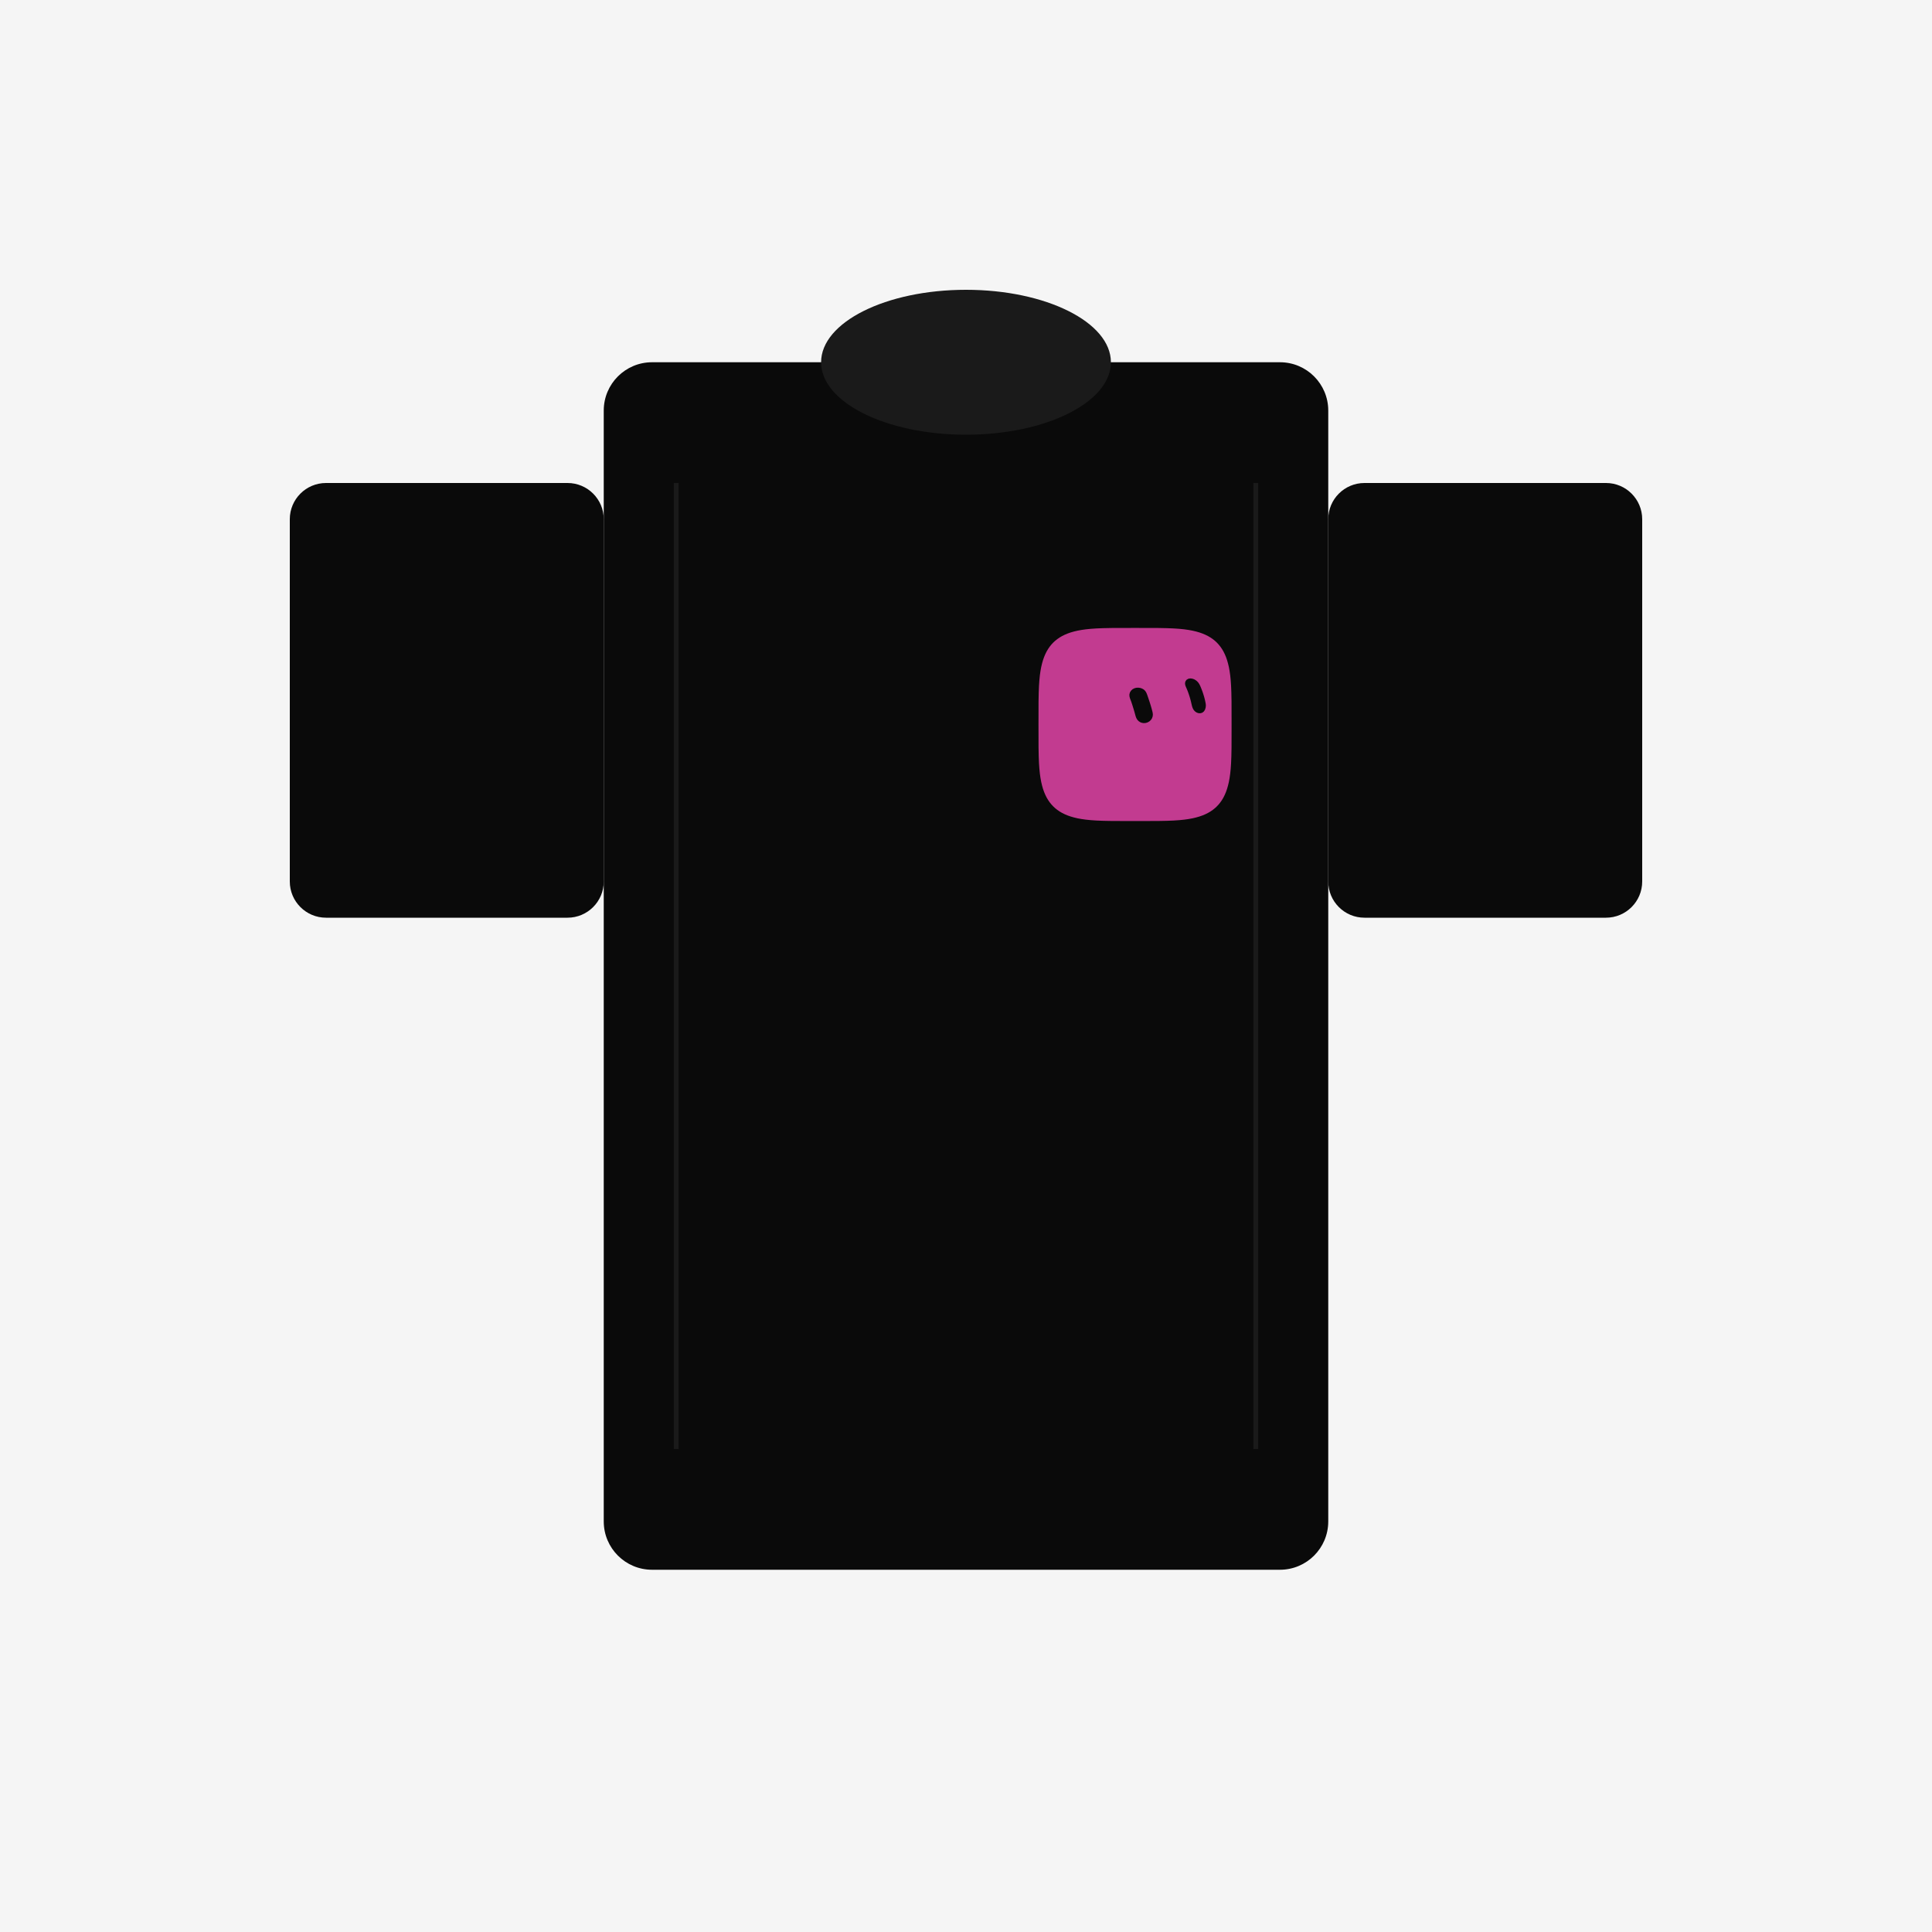
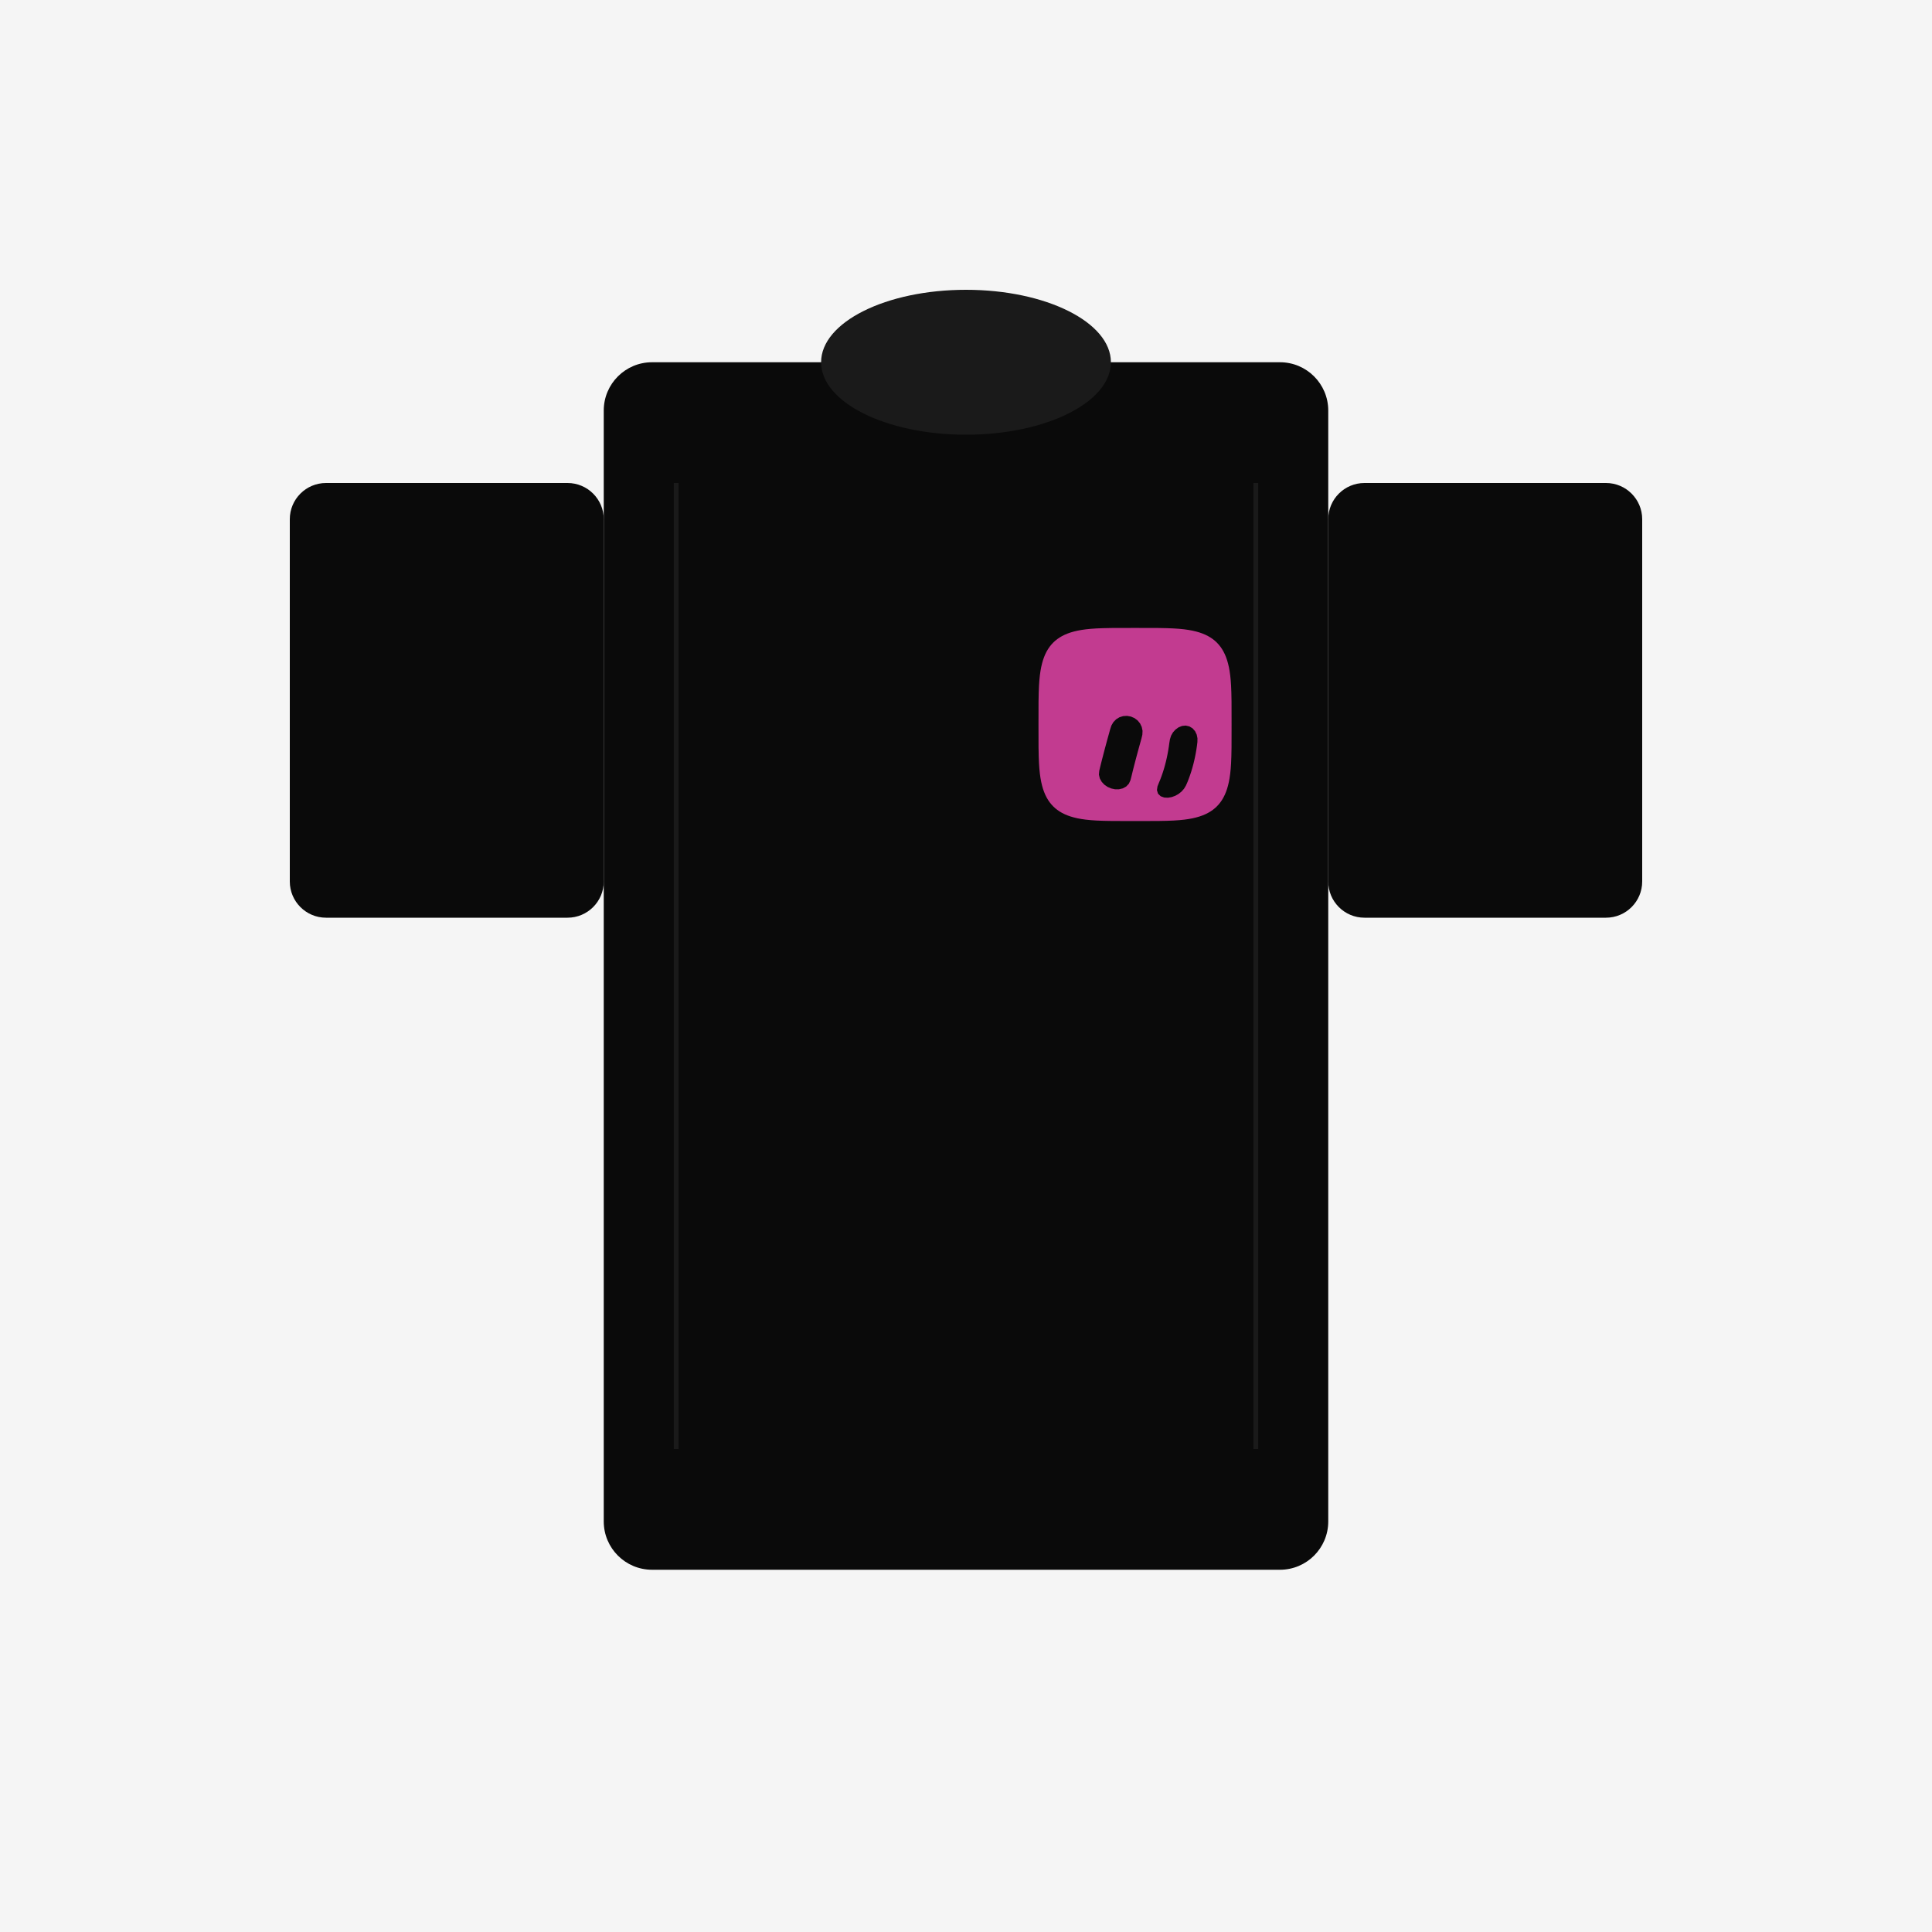
<svg xmlns="http://www.w3.org/2000/svg" width="800" height="800" viewBox="0 0 800 800">
  <defs>
    <style>
      .flatlay-background { fill: #F5F5F5; }
      .tee { fill: #0A0A0A; }
    </style>
  </defs>
  <rect width="800" height="800" class="flatlay-background" />
  <g class="tee">
    <rect x="250" y="150" width="300" height="500" rx="20" fill="#0A0A0A" />
    <ellipse cx="400" cy="150" rx="60" ry="30" fill="#1A1A1A" />
    <rect x="120" y="200" width="130" height="180" rx="15" fill="#0A0A0A" />
    <rect x="550" y="200" width="130" height="180" rx="15" fill="#0A0A0A" />
    <line x1="280" y1="200" x2="280" y2="600" stroke="#1A1A1A" stroke-width="2" />
    <line x1="520" y1="200" x2="520" y2="600" stroke="#1A1A1A" stroke-width="2" />
  </g>
  <g transform="translate(430, 260) scale(0.35)">
-     <g class="grok-bot-mark" data-official-id="squircle" data-picker-shape="rounded-square">
-       <path class="grok-bot-mark__compound" fill="#C23B90" fill-rule="evenodd" d="M228.49 114.27C228.49 123.33 228.47 135.16 228.43 141.46C228.38 147.76 228.32 148.96 228.22 152.06C228.14 155.17 228.03 157.62 227.9 160.07C227.76 162.51 227.62 164.66 227.44 166.73C227.26 168.8 227.07 170.68 226.85 172.5C226.63 174.33 226.39 176.01 226.12 177.65C225.85 179.28 225.57 180.82 225.27 182.31C224.96 183.8 224.62 185.2 224.26 186.56C223.91 187.93 223.54 189.23 223.13 190.49C222.73 191.74 222.31 192.94 221.86 194.11C221.41 195.27 220.93 196.39 220.44 197.48C219.95 198.56 219.43 199.59 218.88 200.61C218.34 201.61 217.76 202.58 217.18 203.52C216.58 204.46 215.96 205.36 215.31 206.23C214.67 207.11 213.99 207.95 213.29 208.76C212.6 209.57 211.87 210.35 211.11 211.11C210.35 211.87 209.57 212.6 208.76 213.29C207.95 213.99 207.11 214.67 206.23 215.31C205.36 215.96 204.46 216.58 203.52 217.18C202.58 217.76 201.61 218.34 200.61 218.88C199.59 219.43 198.56 219.95 197.48 220.44C196.39 220.93 195.27 221.41 194.11 221.86C192.94 222.31 191.74 222.73 190.49 223.13C189.23 223.54 187.93 223.91 186.56 224.26C185.2 224.62 183.8 224.96 182.31 225.27C180.82 225.57 179.28 225.85 177.65 226.12C176.01 226.39 174.33 226.63 172.5 226.85C170.68 227.07 168.8 227.26 166.73 227.44C164.66 227.62 162.51 227.76 160.07 227.9C157.62 228.03 155.17 228.14 152.06 228.22C148.96 228.32 147.76 228.38 141.46 228.43C135.16 228.47 123.33 228.49 114.27 228.49C105.21 228.49 93.39 228.47 87.08 228.43C80.78 228.38 79.58 228.32 76.48 228.22C73.38 228.14 70.92 228.03 68.48 227.9C66.03 227.76 63.9 227.62 61.81 227.44C59.74 227.26 57.87 227.07 56.04 226.85C54.21 226.63 52.53 226.39 50.89 226.12C49.26 225.85 47.72 225.57 46.24 225.27C44.75 224.96 43.34 224.62 41.98 224.26C40.61 223.91 39.31 223.54 38.06 223.13C36.8 222.73 35.6 222.31 34.43 221.86C33.27 221.41 32.15 220.93 31.07 220.44C29.98 219.95 28.95 219.43 27.93 218.88C26.93 218.34 25.96 217.76 25.02 217.18C24.08 216.58 23.18 215.96 22.31 215.31C21.43 214.67 20.59 213.99 19.78 213.29C18.97 212.6 18.19 211.87 17.43 211.11C16.67 210.35 15.95 209.57 15.25 208.76C14.55 207.95 13.87 207.11 13.23 206.23C12.58 205.36 11.96 204.46 11.37 203.52C10.78 202.58 10.2 201.61 9.66 200.61C9.11 199.59 8.6 198.56 8.1 197.48C7.61 196.39 7.13 195.27 6.69 194.11C6.24 192.94 5.81 191.74 5.41 190.49C5.01 189.23 4.63 187.93 4.28 186.56C3.93 185.2 3.59 183.8 3.28 182.31C2.98 180.82 2.69 179.28 2.42 177.65C2.15 176.01 1.92 174.33 1.69 172.5C1.47 170.68 1.28 168.8 1.1 166.73C0.93 164.66 0.78 162.51 0.64 160.07C0.51 157.62 0.4 155.17 0.32 152.06C0.22 148.96 0.16 147.76 0.11 141.46C0.07 135.16 0.05 123.33 0.05 114.27C0.05 105.21 0.07 93.39 0.11 87.08C0.16 80.78 0.22 79.58 0.32 76.48C0.4 73.38 0.51 70.92 0.64 68.48C0.78 66.03 0.93 63.9 1.1 61.81C1.28 59.74 1.47 57.87 1.69 56.04C1.92 54.21 2.15 52.53 2.42 50.89C2.69 49.26 2.98 47.72 3.28 46.24C3.59 44.75 3.93 43.34 4.28 41.98C4.63 40.61 5.01 39.31 5.41 38.06C5.81 36.8 6.24 35.6 6.69 34.43C7.13 33.27 7.61 32.15 8.1 31.07C8.6 29.98 9.11 28.95 9.66 27.93C10.2 26.93 10.78 25.96 11.37 25.02C11.96 24.08 12.58 23.18 13.23 22.31C13.87 21.43 14.55 20.59 15.25 19.78C15.95 18.97 16.67 18.19 17.43 17.43C18.19 16.67 18.97 15.95 19.78 15.25C20.59 14.55 21.43 13.87 22.31 13.23C23.18 12.58 24.08 11.96 25.02 11.37C25.96 10.78 26.93 10.2 27.93 9.66C28.95 9.11 29.98 8.6 31.07 8.1C32.15 7.61 33.27 7.13 34.43 6.69C35.6 6.24 36.8 5.81 38.06 5.41C39.31 5.01 40.61 4.63 41.98 4.28C43.34 3.93 44.75 3.59 46.24 3.28C47.72 2.98 49.26 2.69 50.89 2.42C52.53 2.15 54.21 1.92 56.04 1.69C57.87 1.47 59.74 1.28 61.81 1.1C63.9 0.93 66.03 0.78 68.48 0.64C70.92 0.51 73.38 0.4 76.48 0.32C79.58 0.22 80.78 0.16 87.08 0.11C93.39 0.07 105.21 0.05 114.27 0.05C123.33 0.05 135.16 0.07 141.46 0.11C147.76 0.16 148.96 0.22 152.06 0.32C155.17 0.4 157.62 0.51 160.07 0.64C162.51 0.78 164.66 0.93 166.73 1.1C168.8 1.28 170.68 1.47 172.5 1.69C174.33 1.92 176.01 2.15 177.65 2.42C179.28 2.69 180.82 2.98 182.31 3.28C183.8 3.59 185.2 3.93 186.56 4.28C187.93 4.63 189.23 5.01 190.49 5.41C191.74 5.81 192.94 6.24 194.11 6.69C195.27 7.13 196.39 7.61 197.48 8.1C198.56 8.6 199.59 9.11 200.61 9.66C201.61 10.2 202.58 10.78 203.52 11.37C204.46 11.96 205.36 12.58 206.23 13.23C207.11 13.87 207.95 14.55 208.76 15.25C209.57 15.95 210.35 16.67 211.11 17.43C211.87 18.19 212.6 18.97 213.29 19.78C213.99 20.59 214.67 21.43 215.31 22.31C215.96 23.18 216.58 24.08 217.18 25.02C217.76 25.96 218.34 26.93 218.88 27.93C219.43 28.95 219.95 29.98 220.44 31.07C220.93 32.15 221.41 33.27 221.86 34.43C222.31 35.6 222.73 36.8 223.13 38.06C223.54 39.31 223.91 40.61 224.26 41.98C224.62 43.34 224.96 44.75 225.27 46.24C225.57 47.72 225.85 49.26 226.12 50.89C226.39 52.53 226.63 54.21 226.85 56.04C227.07 57.87 227.26 59.74 227.44 61.81C227.62 63.9 227.76 66.03 227.9 68.48C228.03 70.92 228.14 73.38 228.22 76.48C228.32 79.58 228.38 80.78 228.43 87.08C228.47 93.39 228.49 105.21 228.49 114.27Z M118.17 70.73L120.45 71.04L122.59 71.76L124.55 72.87L126.18 74.38L127.42 76.24L128.34 78.29L129.10 80.42L129.83 82.57L130.55 84.72L131.27 86.86L131.97 89.02L132.64 91.19L133.29 93.36L133.91 95.55L134.50 97.74L135.05 99.95L135.36 102.23L135.16 104.55L134.41 106.80L133.11 108.84L131.36 110.51L129.28 111.73L127.01 112.45L124.68 112.65L122.41 112.33L120.31 111.51L118.45 110.26L116.93 108.62L115.81 106.69L115.01 104.57L114.39 102.39L113.80 100.19L113.17 98.01L112.52 95.84L111.85 93.66L111.17 91.51L110.47 89.35L109.75 87.20L108.94 85.09L108.17 82.96L107.64 80.75L107.63 78.44L108.31 76.16L109.61 74.14L111.41 72.51L113.54 71.41L115.84 70.83Z M179.77 59.76L182.04 60.05L184.10 60.75L185.92 61.77L187.55 63.03L188.95 64.50L190.10 66.16L191.07 67.95L191.90 69.82L192.67 71.74L193.41 73.66L194.13 75.60L194.80 77.56L195.42 79.55L196.02 81.54L196.56 83.57L197.06 85.61L197.50 87.67L197.90 89.77L198.06 91.94L197.82 94.21L197.15 96.51L195.85 98.72L193.75 100.38L191.30 101.01L189.00 100.81L186.99 100.03L185.30 98.85L183.91 97.38L182.84 95.66L182.05 93.76L181.48 91.76L181.00 89.71L180.53 87.64L180.02 85.60L179.48 83.58L178.89 81.58L178.26 79.60L177.60 77.62L176.90 75.68L176.15 73.76L175.36 71.86L174.53 69.98L173.78 68.06L173.41 65.97L173.71 63.70L175.05 61.53L177.32 60.14Z" />
+     <g class="grok-bot-mark" data-official-id="squircle" data-picker-shape="rounded-square" data-expression="2">
+       <path class="grok-bot-mark__compound" fill="#C23B90" fill-rule="evenodd" d="M228.49 114.27C228.49 123.33 228.47 135.16 228.43 141.46C228.38 147.76 228.32 148.96 228.22 152.06C228.14 155.17 228.03 157.62 227.9 160.07C227.76 162.51 227.62 164.66 227.44 166.73C227.26 168.8 227.07 170.68 226.85 172.5C226.63 174.33 226.39 176.01 226.12 177.65C225.85 179.28 225.57 180.82 225.27 182.31C224.96 183.8 224.62 185.2 224.26 186.56C223.91 187.93 223.54 189.23 223.13 190.49C222.73 191.74 222.31 192.94 221.86 194.11C221.41 195.27 220.93 196.39 220.44 197.48C219.95 198.56 219.43 199.59 218.88 200.61C218.34 201.61 217.76 202.58 217.18 203.52C216.58 204.46 215.96 205.36 215.31 206.23C214.67 207.11 213.99 207.95 213.29 208.76C212.6 209.57 211.87 210.35 211.11 211.11C210.35 211.87 209.57 212.6 208.76 213.29C207.95 213.99 207.11 214.67 206.23 215.31C205.36 215.96 204.46 216.58 203.52 217.18C202.58 217.76 201.61 218.34 200.61 218.88C199.59 219.43 198.56 219.95 197.48 220.44C196.39 220.93 195.27 221.41 194.11 221.86C192.94 222.31 191.74 222.73 190.49 223.13C189.23 223.54 187.93 223.91 186.56 224.26C185.2 224.62 183.8 224.96 182.31 225.27C180.82 225.57 179.28 225.85 177.65 226.12C176.01 226.39 174.33 226.63 172.5 226.85C170.68 227.07 168.8 227.26 166.73 227.44C164.66 227.62 162.51 227.76 160.07 227.9C157.62 228.03 155.17 228.14 152.06 228.22C148.96 228.32 147.76 228.38 141.46 228.43C135.16 228.47 123.33 228.49 114.27 228.49C105.21 228.49 93.39 228.47 87.08 228.43C80.78 228.38 79.58 228.32 76.48 228.22C73.38 228.14 70.92 228.03 68.48 227.9C66.03 227.76 63.9 227.62 61.81 227.44C59.74 227.26 57.87 227.07 56.04 226.85C54.21 226.63 52.53 226.39 50.89 226.12C49.26 225.85 47.72 225.57 46.24 225.27C44.75 224.96 43.34 224.62 41.98 224.26C40.61 223.91 39.31 223.54 38.06 223.13C36.8 222.73 35.6 222.31 34.43 221.86C33.27 221.41 32.15 220.93 31.07 220.44C29.98 219.95 28.95 219.43 27.93 218.88C26.93 218.34 25.96 217.76 25.02 217.18C24.08 216.58 23.18 215.96 22.31 215.31C21.43 214.67 20.59 213.99 19.78 213.29C18.97 212.6 18.19 211.87 17.43 211.11C16.67 210.35 15.95 209.57 15.25 208.76C14.55 207.95 13.87 207.11 13.23 206.23C12.58 205.36 11.96 204.46 11.37 203.52C10.78 202.58 10.2 201.61 9.66 200.61C9.11 199.59 8.6 198.56 8.1 197.48C7.61 196.39 7.13 195.27 6.69 194.11C6.24 192.94 5.81 191.74 5.41 190.49C5.01 189.23 4.63 187.93 4.28 186.56C3.93 185.2 3.59 183.8 3.28 182.31C2.98 180.82 2.69 179.28 2.42 177.65C2.15 176.01 1.92 174.33 1.69 172.5C1.47 170.68 1.28 168.8 1.1 166.73C0.93 164.66 0.78 162.51 0.64 160.07C0.51 157.62 0.4 155.17 0.32 152.06C0.22 148.96 0.16 147.76 0.11 141.46C0.07 135.16 0.05 123.33 0.05 114.27C0.05 105.21 0.07 93.39 0.11 87.08C0.16 80.78 0.22 79.58 0.32 76.48C0.4 73.38 0.51 70.92 0.64 68.48C0.78 66.03 0.93 63.9 1.1 61.81C1.28 59.74 1.47 57.87 1.69 56.04C1.92 54.21 2.15 52.53 2.42 50.89C2.69 49.26 2.98 47.72 3.28 46.24C3.59 44.75 3.93 43.34 4.28 41.98C4.63 40.61 5.01 39.31 5.41 38.06C5.81 36.8 6.24 35.6 6.69 34.43C7.13 33.27 7.61 32.15 8.1 31.07C8.6 29.98 9.11 28.95 9.66 27.93C10.2 26.93 10.78 25.96 11.37 25.02C11.96 24.08 12.58 23.18 13.23 22.31C13.87 21.43 14.55 20.59 15.25 19.78C15.95 18.97 16.67 18.19 17.43 17.43C18.19 16.67 18.97 15.95 19.78 15.25C20.59 14.55 21.43 13.87 22.31 13.23C23.18 12.58 24.08 11.96 25.02 11.37C25.96 10.78 26.93 10.2 27.93 9.66C28.95 9.11 29.98 8.6 31.07 8.1C32.15 7.61 33.27 7.13 34.43 6.69C35.6 6.24 36.8 5.81 38.06 5.41C39.31 5.01 40.61 4.63 41.98 4.28C43.34 3.93 44.75 3.59 46.24 3.28C47.72 2.98 49.26 2.69 50.89 2.42C52.53 2.15 54.21 1.92 56.04 1.69C57.87 1.47 59.74 1.28 61.81 1.1C63.9 0.93 66.03 0.78 68.48 0.64C70.92 0.51 73.38 0.4 76.48 0.32C79.58 0.22 80.78 0.16 87.08 0.11C93.39 0.07 105.21 0.05 114.27 0.05C123.33 0.05 135.16 0.07 141.46 0.11C147.76 0.16 148.96 0.22 152.06 0.32C155.17 0.4 157.62 0.51 160.07 0.64C162.51 0.78 164.66 0.93 166.73 1.1C168.8 1.28 170.68 1.47 172.5 1.69C174.33 1.92 176.01 2.15 177.65 2.42C179.28 2.69 180.82 2.98 182.31 3.28C183.8 3.59 185.2 3.93 186.56 4.28C187.93 4.63 189.23 5.01 190.49 5.41C191.74 5.81 192.94 6.24 194.11 6.69C195.27 7.13 196.39 7.61 197.48 8.1C198.56 8.6 199.59 9.11 200.61 9.66C201.61 10.2 202.58 10.78 203.52 11.37C204.46 11.96 205.36 12.58 206.23 13.23C207.11 13.87 207.95 14.55 208.76 15.25C209.57 15.95 210.35 16.67 211.11 17.43C211.87 18.19 212.6 18.97 213.29 19.78C213.99 20.59 214.67 21.43 215.31 22.31C215.96 23.18 216.58 24.08 217.18 25.02C217.76 25.96 218.34 26.93 218.88 27.93C219.43 28.95 219.95 29.98 220.44 31.07C220.93 32.15 221.41 33.27 221.86 34.43C222.31 35.6 222.73 36.8 223.13 38.06C223.54 39.31 223.91 40.61 224.26 41.98C224.62 43.34 224.96 44.75 225.27 46.24C225.57 47.72 225.85 49.26 226.12 50.89C226.39 52.53 226.63 54.21 226.85 56.04C227.07 57.87 227.26 59.74 227.44 61.81C227.62 63.9 227.76 66.03 227.9 68.48C228.03 70.92 228.14 73.38 228.22 76.48C228.32 79.58 228.38 80.78 228.43 87.08C228.47 93.39 228.49 105.21 228.49 114.27Z M104.84 104.08L109.39 104.89L113.63 106.73L117.32 109.50L120.25 113.08L122.22 117.25L123.15 121.77L122.92 126.39L121.86 130.89L120.61 135.35L119.37 139.81L118.15 144.27L116.94 148.74L115.74 153.21L114.56 157.69L113.39 162.17L112.24 166.65L111.13 171.15L110.04 175.65L108.89 180.13L106.98 184.33L103.80 187.67L99.75 189.87L95.25 190.93L90.63 190.93L86.11 189.97L81.86 188.16L78.05 185.54L74.89 182.18L72.62 178.16L71.54 173.67L71.94 169.08L73.01 164.57L74.13 160.08L75.26 155.59L76.42 151.11L77.59 146.63L78.77 142.15L79.97 137.68L81.18 133.22L82.41 128.75L83.65 124.29L84.87 119.83L86.33 115.43L88.67 111.46L91.90 108.15L95.83 105.72L100.23 104.35Z M174.26 115.55L178.59 116.54L182.37 118.86L185.31 122.20L187.23 126.21L188.12 130.57L188.06 135.02L187.52 139.44L186.86 143.85L186.11 148.25L185.25 152.62L184.30 156.98L183.24 161.31L182.07 165.61L180.79 169.88L179.39 174.12L177.89 178.31L176.27 182.47L174.47 186.55L172.17 190.35L169.21 193.68L165.73 196.46L161.84 198.64L157.66 200.16L153.27 200.91L148.83 200.69L144.65 199.19L141.47 196.14L140.18 191.91L140.82 187.53L142.46 183.38L144.16 179.26L145.73 175.09L147.18 170.87L148.51 166.62L149.73 162.33L150.84 158.01L151.84 153.67L152.74 149.30L153.54 144.91L154.24 140.51L154.85 136.10L155.58 131.70L156.93 127.46L159.15 123.60L162.12 120.29L165.73 117.68L169.84 116.00Z" />
    </g>
  </g>
</svg>
